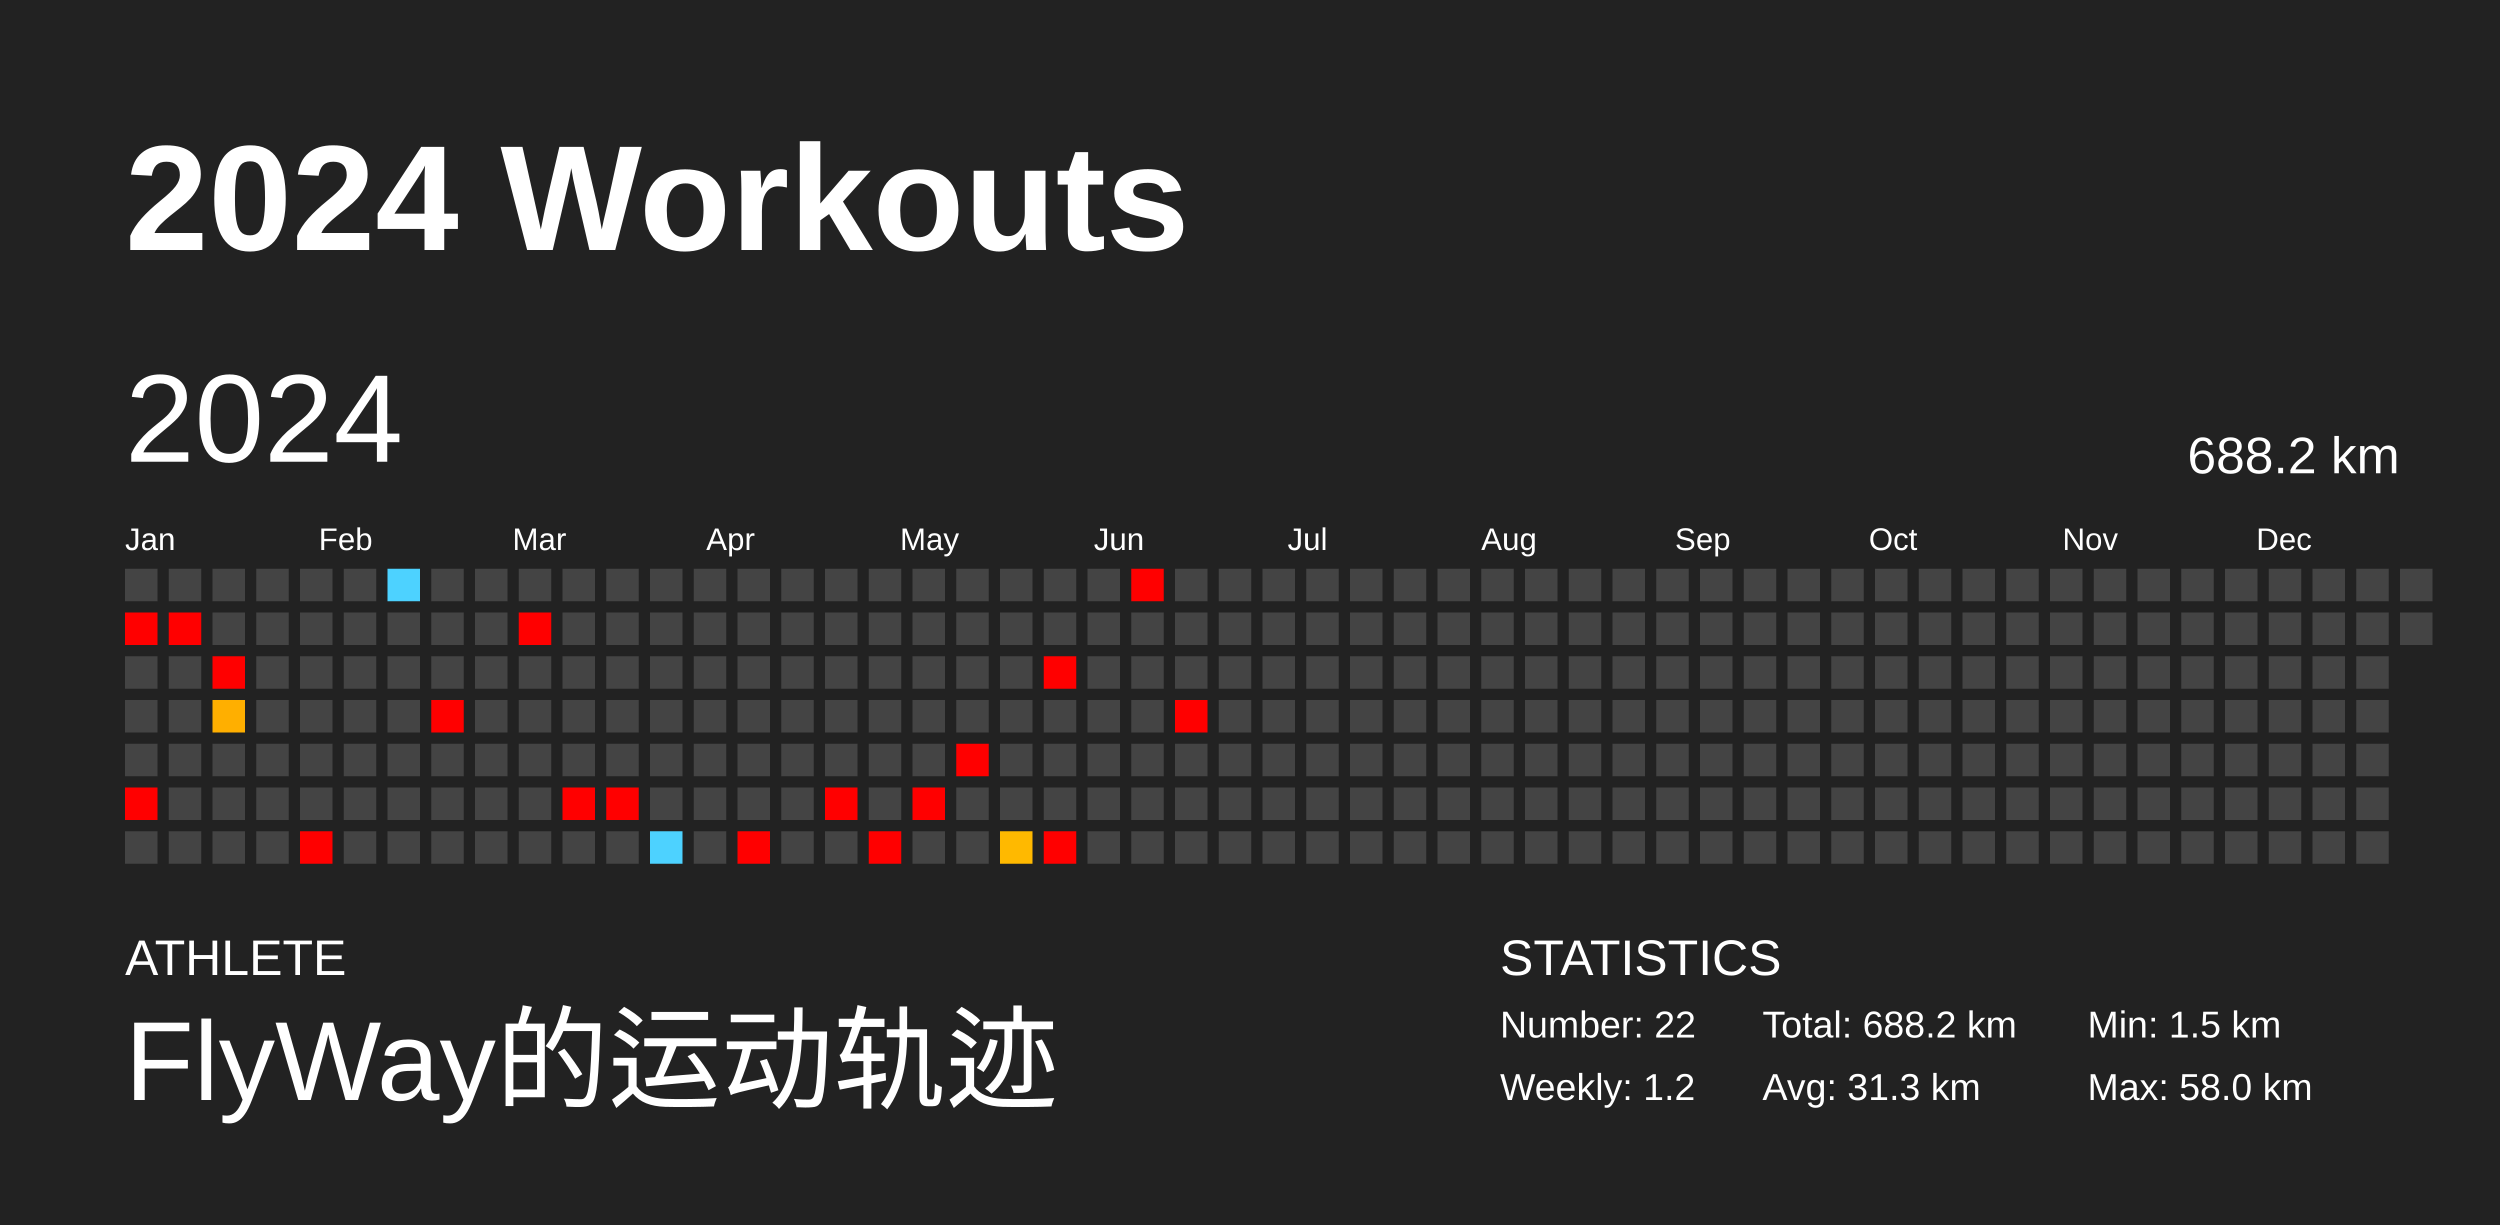
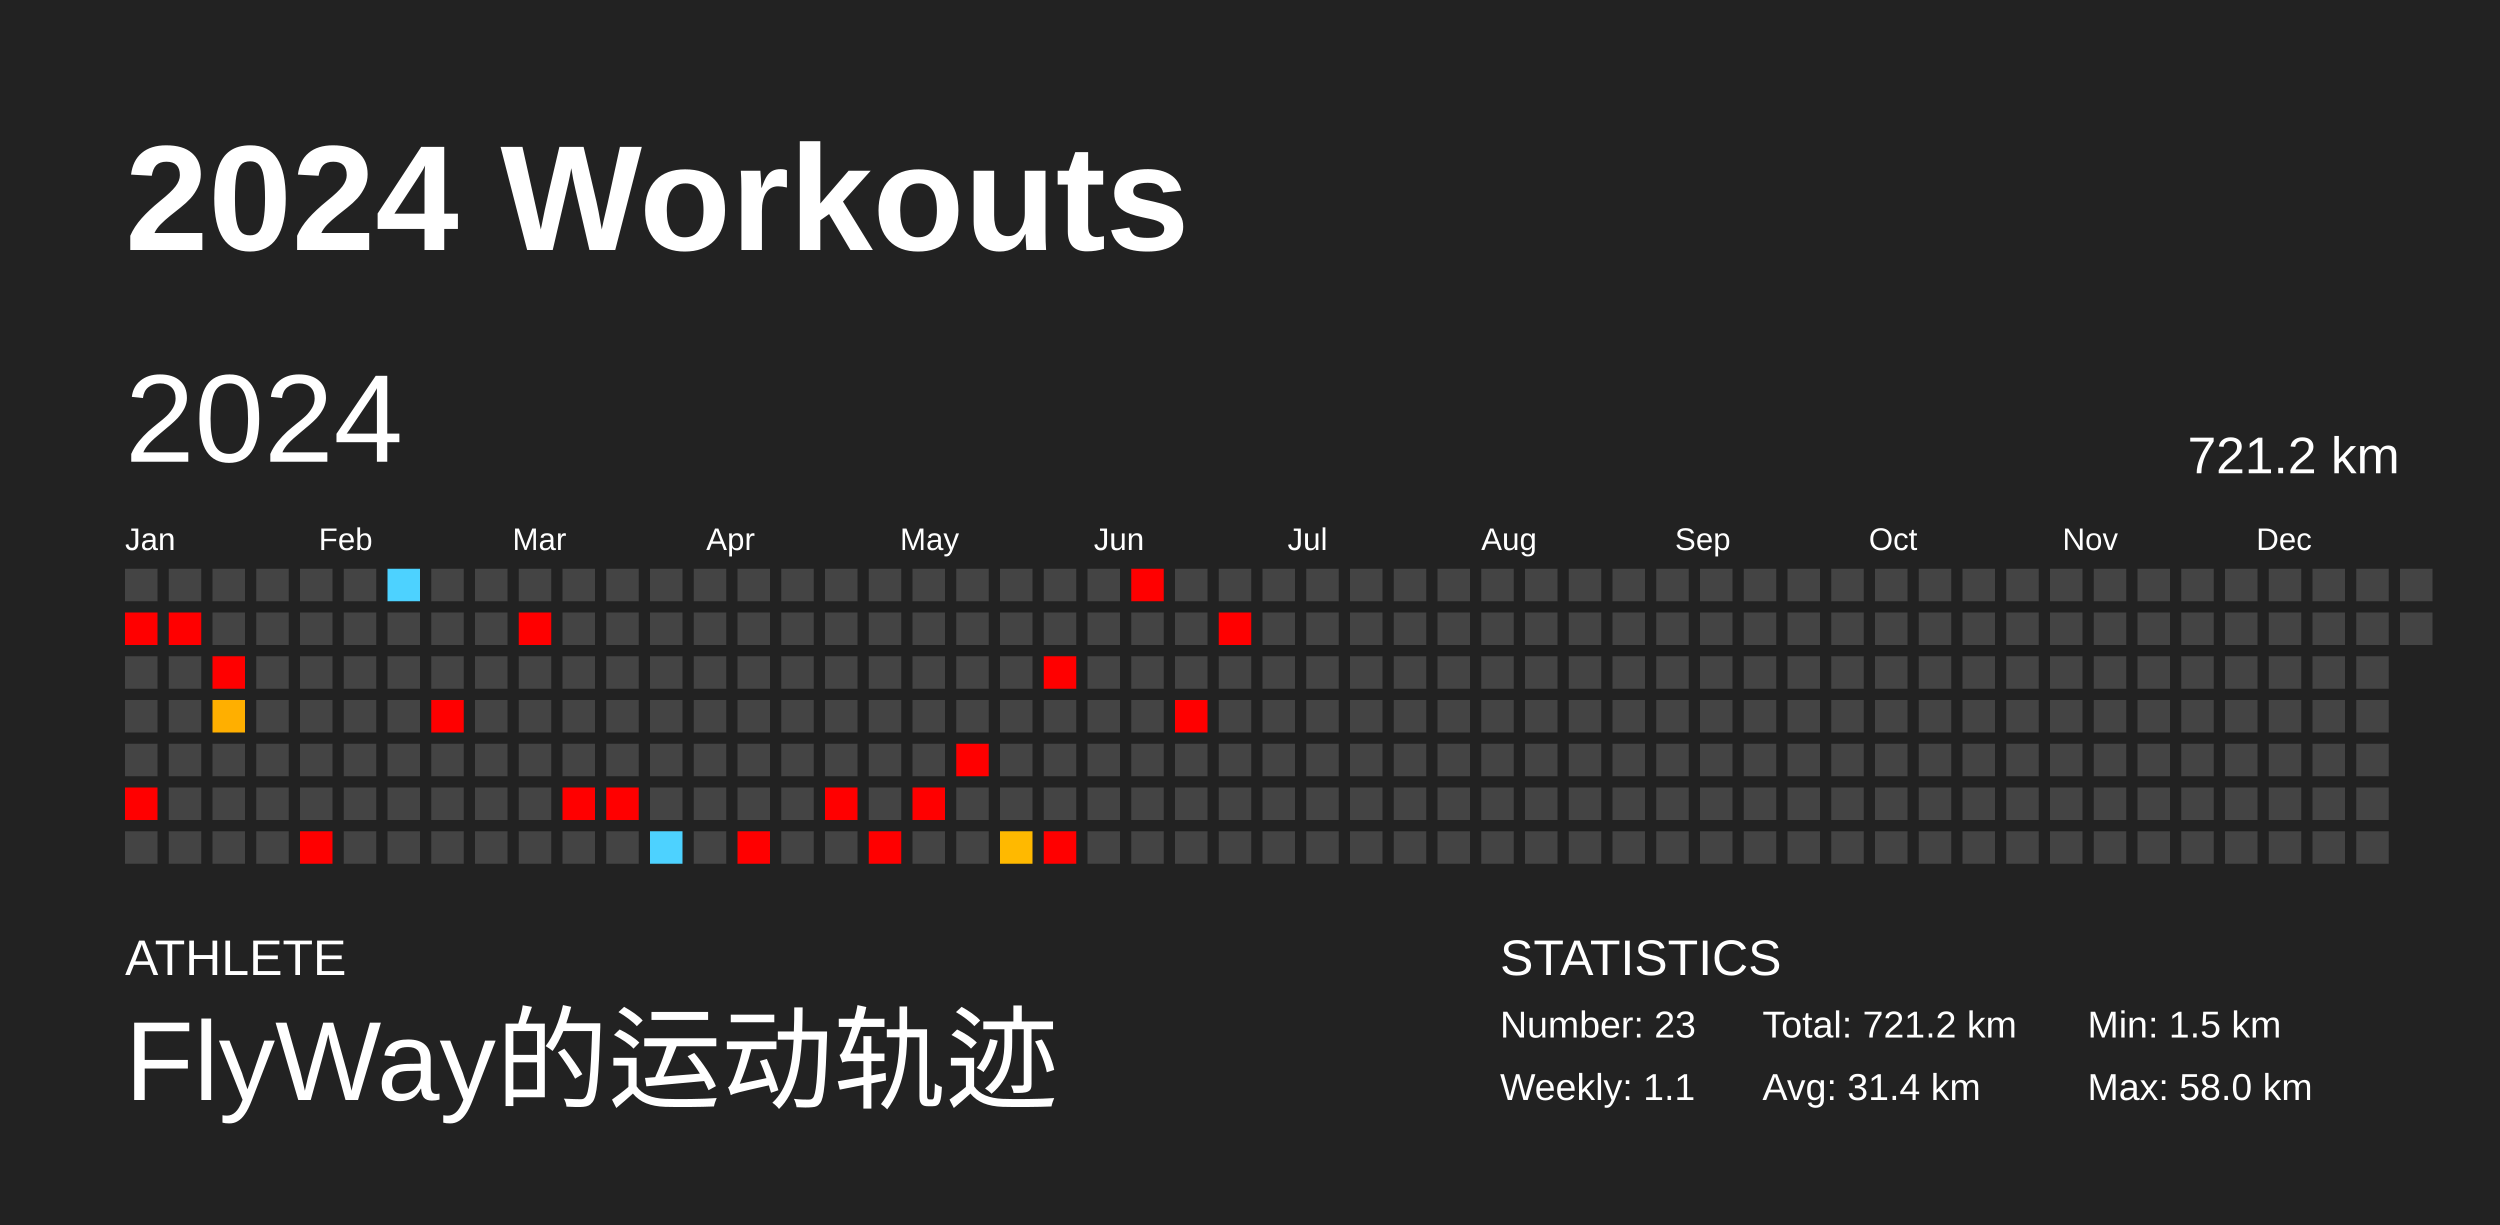
<svg xmlns="http://www.w3.org/2000/svg" baseProfile="full" height="98mm" version="1.1" viewBox="0,0,200,98" width="200mm">
  <defs />
  <rect fill="#222222" height="98" width="200" x="0" y="0" />
  <text fill="#FFFFFF" style="font-size:12px; font-family:Arial; font-weight:bold;" x="10" y="20">2024 Workouts</text>
  <text fill="#FFFFFF" style="font-size:4px; font-family:Arial" x="10" y="78">ATHLETE</text>
  <text fill="#FFFFFF" style="font-size:9px; font-family:Arial" x="10" y="88">FlyWay的运动轨迹</text>
  <text fill="#FFFFFF" style="font-size:4px; font-family:Arial" x="120" y="78">STATISTICS</text>
-   <text fill="#FFFFFF" style="font-size:3px; font-family:Arial" x="120" y="83">Number: 22</text>
-   <text fill="#FFFFFF" style="font-size:3px; font-family:Arial" x="120" y="88">Weekly: 1.2</text>
-   <text fill="#FFFFFF" style="font-size:3px; font-family:Arial" x="141" y="83">Total: 688.2 km</text>
-   <text fill="#FFFFFF" style="font-size:3px; font-family:Arial" x="141" y="88">Avg: 31.3 km</text>
+   <text fill="#FFFFFF" style="font-size:3px; font-family:Arial" x="120" y="83">Number: 23</text>
+   <text fill="#FFFFFF" style="font-size:3px; font-family:Arial" x="120" y="88">Weekly: 1.1</text>
+   <text fill="#FFFFFF" style="font-size:3px; font-family:Arial" x="141" y="83">Total: 721.2 km</text>
+   <text fill="#FFFFFF" style="font-size:3px; font-family:Arial" x="141" y="88">Avg: 31.4 km</text>
  <text fill="#FFFFFF" style="font-size:3px; font-family:Arial" x="167" y="83">Min: 1.5 km</text>
  <text fill="#FFFFFF" style="font-size:3px; font-family:Arial" x="167" y="88">Max: 58.0 km</text>
  <text dominant-baseline="hanging" fill="#FFFFFF" style="font-size:10.0px; font-family:Arial;" x="10" y="30">2024</text>
-   <text dominant-baseline="hanging" fill="#FFFFFF" style="font-size:4.125px; font-family:Arial;" x="175" y="35">688.2 km</text>
+   <text dominant-baseline="hanging" fill="#FFFFFF" style="font-size:4.125px; font-family:Arial;" x="175" y="35">721.2 km</text>
  <text fill="#FFFFFF" style="font-size:2.5px; font-family:Arial" x="10.0" y="44">Jan</text>
  <text fill="#FFFFFF" style="font-size:2.5px; font-family:Arial" x="25.5" y="44">Feb</text>
  <text fill="#FFFFFF" style="font-size:2.5px; font-family:Arial" x="41.0" y="44">Mar</text>
  <text fill="#FFFFFF" style="font-size:2.5px; font-family:Arial" x="56.5" y="44">Apr</text>
  <text fill="#FFFFFF" style="font-size:2.5px; font-family:Arial" x="72.0" y="44">May</text>
  <text fill="#FFFFFF" style="font-size:2.5px; font-family:Arial" x="87.5" y="44">Jun</text>
  <text fill="#FFFFFF" style="font-size:2.5px; font-family:Arial" x="103.0" y="44">Jul</text>
  <text fill="#FFFFFF" style="font-size:2.5px; font-family:Arial" x="118.5" y="44">Aug</text>
  <text fill="#FFFFFF" style="font-size:2.5px; font-family:Arial" x="134.0" y="44">Sep</text>
  <text fill="#FFFFFF" style="font-size:2.5px; font-family:Arial" x="149.5" y="44">Oct</text>
  <text fill="#FFFFFF" style="font-size:2.5px; font-family:Arial" x="165.0" y="44">Nov</text>
  <text fill="#FFFFFF" style="font-size:2.5px; font-family:Arial" x="180.5" y="44">Dec</text>
  <rect fill="#444444" height="2.6" width="2.6" x="10.0" y="45.5" />
  <rect fill="red" height="2.6" width="2.6" x="10.0" y="49.0" />
  <rect fill="#444444" height="2.6" width="2.6" x="10.0" y="52.5" />
  <rect fill="#444444" height="2.6" width="2.6" x="10.0" y="56.0" />
  <rect fill="#444444" height="2.6" width="2.6" x="10.0" y="59.5" />
  <rect fill="red" height="2.6" width="2.6" x="10.0" y="63.0" />
  <rect fill="#444444" height="2.6" width="2.6" x="10.0" y="66.5" />
  <rect fill="#444444" height="2.6" width="2.6" x="13.5" y="45.5" />
  <rect fill="red" height="2.6" width="2.6" x="13.5" y="49.0" />
  <rect fill="#444444" height="2.6" width="2.6" x="13.5" y="52.5" />
  <rect fill="#444444" height="2.6" width="2.6" x="13.5" y="56.0" />
  <rect fill="#444444" height="2.6" width="2.6" x="13.5" y="59.5" />
  <rect fill="#444444" height="2.6" width="2.6" x="13.5" y="63.0" />
  <rect fill="#444444" height="2.6" width="2.6" x="13.5" y="66.5" />
  <rect fill="#444444" height="2.6" width="2.6" x="17.0" y="45.5" />
  <rect fill="#444444" height="2.6" width="2.6" x="17.0" y="49.0" />
  <rect fill="red" height="2.6" width="2.6" x="17.0" y="52.5" />
  <rect fill="#ffaf00" height="2.6" width="2.6" x="17.0" y="56.0" />
  <rect fill="#444444" height="2.6" width="2.6" x="17.0" y="59.5" />
  <rect fill="#444444" height="2.6" width="2.6" x="17.0" y="63.0" />
  <rect fill="#444444" height="2.6" width="2.6" x="17.0" y="66.5" />
  <rect fill="#444444" height="2.6" width="2.6" x="20.5" y="45.5" />
  <rect fill="#444444" height="2.6" width="2.6" x="20.5" y="49.0" />
  <rect fill="#444444" height="2.6" width="2.6" x="20.5" y="52.5" />
  <rect fill="#444444" height="2.6" width="2.6" x="20.5" y="56.0" />
  <rect fill="#444444" height="2.6" width="2.6" x="20.5" y="59.5" />
  <rect fill="#444444" height="2.6" width="2.6" x="20.5" y="63.0" />
  <rect fill="#444444" height="2.6" width="2.6" x="20.5" y="66.5" />
  <rect fill="#444444" height="2.6" width="2.6" x="24.0" y="45.5" />
  <rect fill="#444444" height="2.6" width="2.6" x="24.0" y="49.0" />
  <rect fill="#444444" height="2.6" width="2.6" x="24.0" y="52.5" />
  <rect fill="#444444" height="2.6" width="2.6" x="24.0" y="56.0" />
  <rect fill="#444444" height="2.6" width="2.6" x="24.0" y="59.5" />
  <rect fill="#444444" height="2.6" width="2.6" x="24.0" y="63.0" />
  <rect fill="red" height="2.6" width="2.6" x="24.0" y="66.5" />
  <rect fill="#444444" height="2.6" width="2.6" x="27.5" y="45.5" />
  <rect fill="#444444" height="2.6" width="2.6" x="27.5" y="49.0" />
  <rect fill="#444444" height="2.6" width="2.6" x="27.5" y="52.5" />
  <rect fill="#444444" height="2.6" width="2.6" x="27.5" y="56.0" />
  <rect fill="#444444" height="2.6" width="2.6" x="27.5" y="59.5" />
  <rect fill="#444444" height="2.6" width="2.6" x="27.5" y="63.0" />
  <rect fill="#444444" height="2.6" width="2.6" x="27.5" y="66.5" />
  <rect fill="#4dd2ff" height="2.6" width="2.6" x="31.0" y="45.5" />
  <rect fill="#444444" height="2.6" width="2.6" x="31.0" y="49.0" />
  <rect fill="#444444" height="2.6" width="2.6" x="31.0" y="52.5" />
  <rect fill="#444444" height="2.6" width="2.6" x="31.0" y="56.0" />
  <rect fill="#444444" height="2.6" width="2.6" x="31.0" y="59.5" />
  <rect fill="#444444" height="2.6" width="2.6" x="31.0" y="63.0" />
  <rect fill="#444444" height="2.6" width="2.6" x="31.0" y="66.5" />
  <rect fill="#444444" height="2.6" width="2.6" x="34.5" y="45.5" />
  <rect fill="#444444" height="2.6" width="2.6" x="34.5" y="49.0" />
  <rect fill="#444444" height="2.6" width="2.6" x="34.5" y="52.5" />
  <rect fill="red" height="2.6" width="2.6" x="34.5" y="56.0" />
  <rect fill="#444444" height="2.6" width="2.6" x="34.5" y="59.5" />
  <rect fill="#444444" height="2.6" width="2.6" x="34.5" y="63.0" />
  <rect fill="#444444" height="2.6" width="2.6" x="34.5" y="66.5" />
  <rect fill="#444444" height="2.6" width="2.6" x="38.0" y="45.5" />
  <rect fill="#444444" height="2.6" width="2.6" x="38.0" y="49.0" />
  <rect fill="#444444" height="2.6" width="2.6" x="38.0" y="52.5" />
  <rect fill="#444444" height="2.6" width="2.6" x="38.0" y="56.0" />
  <rect fill="#444444" height="2.6" width="2.6" x="38.0" y="59.5" />
  <rect fill="#444444" height="2.6" width="2.6" x="38.0" y="63.0" />
  <rect fill="#444444" height="2.6" width="2.6" x="38.0" y="66.5" />
  <rect fill="#444444" height="2.6" width="2.6" x="41.5" y="45.5" />
  <rect fill="red" height="2.6" width="2.6" x="41.5" y="49.0" />
  <rect fill="#444444" height="2.6" width="2.6" x="41.5" y="52.5" />
  <rect fill="#444444" height="2.6" width="2.6" x="41.5" y="56.0" />
  <rect fill="#444444" height="2.6" width="2.6" x="41.5" y="59.5" />
  <rect fill="#444444" height="2.6" width="2.6" x="41.5" y="63.0" />
  <rect fill="#444444" height="2.6" width="2.6" x="41.5" y="66.5" />
  <rect fill="#444444" height="2.6" width="2.6" x="45.0" y="45.5" />
  <rect fill="#444444" height="2.6" width="2.6" x="45.0" y="49.0" />
  <rect fill="#444444" height="2.6" width="2.6" x="45.0" y="52.5" />
  <rect fill="#444444" height="2.6" width="2.6" x="45.0" y="56.0" />
  <rect fill="#444444" height="2.6" width="2.6" x="45.0" y="59.5" />
  <rect fill="red" height="2.6" width="2.6" x="45.0" y="63.0" />
  <rect fill="#444444" height="2.6" width="2.6" x="45.0" y="66.5" />
  <rect fill="#444444" height="2.6" width="2.6" x="48.5" y="45.5" />
  <rect fill="#444444" height="2.6" width="2.6" x="48.5" y="49.0" />
  <rect fill="#444444" height="2.6" width="2.6" x="48.5" y="52.5" />
  <rect fill="#444444" height="2.6" width="2.6" x="48.5" y="56.0" />
  <rect fill="#444444" height="2.6" width="2.6" x="48.5" y="59.5" />
  <rect fill="red" height="2.6" width="2.6" x="48.5" y="63.0" />
  <rect fill="#444444" height="2.6" width="2.6" x="48.5" y="66.5" />
  <rect fill="#444444" height="2.6" width="2.6" x="52.0" y="45.5" />
  <rect fill="#444444" height="2.6" width="2.6" x="52.0" y="49.0" />
  <rect fill="#444444" height="2.6" width="2.6" x="52.0" y="52.5" />
  <rect fill="#444444" height="2.6" width="2.6" x="52.0" y="56.0" />
  <rect fill="#444444" height="2.6" width="2.6" x="52.0" y="59.5" />
  <rect fill="#444444" height="2.6" width="2.6" x="52.0" y="63.0" />
  <rect fill="#4dd2ff" height="2.6" width="2.6" x="52.0" y="66.5" />
  <rect fill="#444444" height="2.6" width="2.6" x="55.5" y="45.5" />
  <rect fill="#444444" height="2.6" width="2.6" x="55.5" y="49.0" />
  <rect fill="#444444" height="2.6" width="2.6" x="55.5" y="52.5" />
  <rect fill="#444444" height="2.6" width="2.6" x="55.5" y="56.0" />
  <rect fill="#444444" height="2.6" width="2.6" x="55.5" y="59.5" />
  <rect fill="#444444" height="2.6" width="2.6" x="55.5" y="63.0" />
  <rect fill="#444444" height="2.6" width="2.6" x="55.5" y="66.5" />
  <rect fill="#444444" height="2.6" width="2.6" x="59.0" y="45.5" />
  <rect fill="#444444" height="2.6" width="2.6" x="59.0" y="49.0" />
  <rect fill="#444444" height="2.6" width="2.6" x="59.0" y="52.5" />
  <rect fill="#444444" height="2.6" width="2.6" x="59.0" y="56.0" />
  <rect fill="#444444" height="2.6" width="2.6" x="59.0" y="59.5" />
  <rect fill="#444444" height="2.6" width="2.6" x="59.0" y="63.0" />
  <rect fill="red" height="2.6" width="2.6" x="59.0" y="66.5" />
  <rect fill="#444444" height="2.6" width="2.6" x="62.5" y="45.5" />
  <rect fill="#444444" height="2.6" width="2.6" x="62.5" y="49.0" />
  <rect fill="#444444" height="2.6" width="2.6" x="62.5" y="52.5" />
  <rect fill="#444444" height="2.6" width="2.6" x="62.5" y="56.0" />
  <rect fill="#444444" height="2.6" width="2.6" x="62.5" y="59.5" />
  <rect fill="#444444" height="2.6" width="2.6" x="62.5" y="63.0" />
  <rect fill="#444444" height="2.6" width="2.6" x="62.5" y="66.5" />
  <rect fill="#444444" height="2.6" width="2.6" x="66.0" y="45.5" />
  <rect fill="#444444" height="2.6" width="2.6" x="66.0" y="49.0" />
  <rect fill="#444444" height="2.6" width="2.6" x="66.0" y="52.5" />
  <rect fill="#444444" height="2.6" width="2.6" x="66.0" y="56.0" />
  <rect fill="#444444" height="2.6" width="2.6" x="66.0" y="59.5" />
  <rect fill="red" height="2.6" width="2.6" x="66.0" y="63.0" />
  <rect fill="#444444" height="2.6" width="2.6" x="66.0" y="66.5" />
  <rect fill="#444444" height="2.6" width="2.6" x="69.5" y="45.5" />
  <rect fill="#444444" height="2.6" width="2.6" x="69.5" y="49.0" />
  <rect fill="#444444" height="2.6" width="2.6" x="69.5" y="52.5" />
  <rect fill="#444444" height="2.6" width="2.6" x="69.5" y="56.0" />
  <rect fill="#444444" height="2.6" width="2.6" x="69.5" y="59.5" />
  <rect fill="#444444" height="2.6" width="2.6" x="69.5" y="63.0" />
  <rect fill="red" height="2.6" width="2.6" x="69.5" y="66.5" />
  <rect fill="#444444" height="2.6" width="2.6" x="73.0" y="45.5" />
  <rect fill="#444444" height="2.6" width="2.6" x="73.0" y="49.0" />
  <rect fill="#444444" height="2.6" width="2.6" x="73.0" y="52.5" />
  <rect fill="#444444" height="2.6" width="2.6" x="73.0" y="56.0" />
  <rect fill="#444444" height="2.6" width="2.6" x="73.0" y="59.5" />
  <rect fill="red" height="2.6" width="2.6" x="73.0" y="63.0" />
  <rect fill="#444444" height="2.6" width="2.6" x="73.0" y="66.5" />
  <rect fill="#444444" height="2.6" width="2.6" x="76.5" y="45.5" />
  <rect fill="#444444" height="2.6" width="2.6" x="76.5" y="49.0" />
  <rect fill="#444444" height="2.6" width="2.6" x="76.5" y="52.5" />
  <rect fill="#444444" height="2.6" width="2.6" x="76.5" y="56.0" />
  <rect fill="red" height="2.6" width="2.6" x="76.5" y="59.5" />
  <rect fill="#444444" height="2.6" width="2.6" x="76.5" y="63.0" />
  <rect fill="#444444" height="2.6" width="2.6" x="76.5" y="66.5" />
  <rect fill="#444444" height="2.6" width="2.6" x="80.0" y="45.5" />
  <rect fill="#444444" height="2.6" width="2.6" x="80.0" y="49.0" />
  <rect fill="#444444" height="2.6" width="2.6" x="80.0" y="52.5" />
  <rect fill="#444444" height="2.6" width="2.6" x="80.0" y="56.0" />
  <rect fill="#444444" height="2.6" width="2.6" x="80.0" y="59.5" />
  <rect fill="#444444" height="2.6" width="2.6" x="80.0" y="63.0" />
  <rect fill="#ffb900" height="2.6" width="2.6" x="80.0" y="66.5" />
  <rect fill="#444444" height="2.6" width="2.6" x="83.5" y="45.5" />
  <rect fill="#444444" height="2.6" width="2.6" x="83.5" y="49.0" />
  <rect fill="red" height="2.6" width="2.6" x="83.5" y="52.5" />
  <rect fill="#444444" height="2.6" width="2.6" x="83.5" y="56.0" />
  <rect fill="#444444" height="2.6" width="2.6" x="83.5" y="59.5" />
  <rect fill="#444444" height="2.6" width="2.6" x="83.5" y="63.0" />
  <rect fill="red" height="2.6" width="2.6" x="83.5" y="66.5" />
  <rect fill="#444444" height="2.6" width="2.6" x="87.0" y="45.5" />
  <rect fill="#444444" height="2.6" width="2.6" x="87.0" y="49.0" />
  <rect fill="#444444" height="2.6" width="2.6" x="87.0" y="52.5" />
  <rect fill="#444444" height="2.6" width="2.6" x="87.0" y="56.0" />
  <rect fill="#444444" height="2.6" width="2.6" x="87.0" y="59.5" />
  <rect fill="#444444" height="2.6" width="2.6" x="87.0" y="63.0" />
  <rect fill="#444444" height="2.6" width="2.6" x="87.0" y="66.5" />
  <rect fill="red" height="2.6" width="2.6" x="90.5" y="45.5" />
  <rect fill="#444444" height="2.6" width="2.6" x="90.5" y="49.0" />
  <rect fill="#444444" height="2.6" width="2.6" x="90.5" y="52.5" />
  <rect fill="#444444" height="2.6" width="2.6" x="90.5" y="56.0" />
  <rect fill="#444444" height="2.6" width="2.6" x="90.5" y="59.5" />
  <rect fill="#444444" height="2.6" width="2.6" x="90.5" y="63.0" />
  <rect fill="#444444" height="2.6" width="2.6" x="90.5" y="66.5" />
  <rect fill="#444444" height="2.6" width="2.6" x="94.0" y="45.5" />
  <rect fill="#444444" height="2.6" width="2.6" x="94.0" y="49.0" />
  <rect fill="#444444" height="2.6" width="2.6" x="94.0" y="52.5" />
  <rect fill="red" height="2.6" width="2.6" x="94.0" y="56.0" />
  <rect fill="#444444" height="2.6" width="2.6" x="94.0" y="59.5" />
  <rect fill="#444444" height="2.6" width="2.6" x="94.0" y="63.0" />
  <rect fill="#444444" height="2.6" width="2.6" x="94.0" y="66.5" />
  <rect fill="#444444" height="2.6" width="2.6" x="97.5" y="45.5" />
-   <rect fill="#444444" height="2.6" width="2.6" x="97.5" y="49.0" />
+   <rect fill="red" height="2.6" width="2.6" x="97.5" y="49.0" />
  <rect fill="#444444" height="2.6" width="2.6" x="97.5" y="52.5" />
  <rect fill="#444444" height="2.6" width="2.6" x="97.5" y="56.0" />
  <rect fill="#444444" height="2.6" width="2.6" x="97.5" y="59.5" />
  <rect fill="#444444" height="2.6" width="2.6" x="97.5" y="63.0" />
  <rect fill="#444444" height="2.6" width="2.6" x="97.5" y="66.5" />
  <rect fill="#444444" height="2.6" width="2.6" x="101.0" y="45.5" />
  <rect fill="#444444" height="2.6" width="2.6" x="101.0" y="49.0" />
  <rect fill="#444444" height="2.6" width="2.6" x="101.0" y="52.5" />
  <rect fill="#444444" height="2.6" width="2.6" x="101.0" y="56.0" />
  <rect fill="#444444" height="2.6" width="2.6" x="101.0" y="59.5" />
  <rect fill="#444444" height="2.6" width="2.6" x="101.0" y="63.0" />
  <rect fill="#444444" height="2.6" width="2.6" x="101.0" y="66.5" />
  <rect fill="#444444" height="2.6" width="2.6" x="104.5" y="45.5" />
  <rect fill="#444444" height="2.6" width="2.6" x="104.5" y="49.0" />
  <rect fill="#444444" height="2.6" width="2.6" x="104.5" y="52.5" />
  <rect fill="#444444" height="2.6" width="2.6" x="104.5" y="56.0" />
  <rect fill="#444444" height="2.6" width="2.6" x="104.5" y="59.5" />
  <rect fill="#444444" height="2.6" width="2.6" x="104.5" y="63.0" />
  <rect fill="#444444" height="2.6" width="2.6" x="104.5" y="66.5" />
  <rect fill="#444444" height="2.6" width="2.6" x="108.0" y="45.5" />
  <rect fill="#444444" height="2.6" width="2.6" x="108.0" y="49.0" />
  <rect fill="#444444" height="2.6" width="2.6" x="108.0" y="52.5" />
  <rect fill="#444444" height="2.6" width="2.6" x="108.0" y="56.0" />
  <rect fill="#444444" height="2.6" width="2.6" x="108.0" y="59.5" />
  <rect fill="#444444" height="2.6" width="2.6" x="108.0" y="63.0" />
  <rect fill="#444444" height="2.6" width="2.6" x="108.0" y="66.5" />
  <rect fill="#444444" height="2.6" width="2.6" x="111.5" y="45.5" />
  <rect fill="#444444" height="2.6" width="2.6" x="111.5" y="49.0" />
  <rect fill="#444444" height="2.6" width="2.6" x="111.5" y="52.5" />
  <rect fill="#444444" height="2.6" width="2.6" x="111.5" y="56.0" />
  <rect fill="#444444" height="2.6" width="2.6" x="111.5" y="59.5" />
  <rect fill="#444444" height="2.6" width="2.6" x="111.5" y="63.0" />
  <rect fill="#444444" height="2.6" width="2.6" x="111.5" y="66.5" />
  <rect fill="#444444" height="2.6" width="2.6" x="115.0" y="45.5" />
  <rect fill="#444444" height="2.6" width="2.6" x="115.0" y="49.0" />
  <rect fill="#444444" height="2.6" width="2.6" x="115.0" y="52.5" />
  <rect fill="#444444" height="2.6" width="2.6" x="115.0" y="56.0" />
  <rect fill="#444444" height="2.6" width="2.6" x="115.0" y="59.5" />
  <rect fill="#444444" height="2.6" width="2.6" x="115.0" y="63.0" />
  <rect fill="#444444" height="2.6" width="2.6" x="115.0" y="66.5" />
  <rect fill="#444444" height="2.6" width="2.6" x="118.5" y="45.5" />
  <rect fill="#444444" height="2.6" width="2.6" x="118.5" y="49.0" />
  <rect fill="#444444" height="2.6" width="2.6" x="118.5" y="52.5" />
  <rect fill="#444444" height="2.6" width="2.6" x="118.5" y="56.0" />
  <rect fill="#444444" height="2.6" width="2.6" x="118.5" y="59.5" />
  <rect fill="#444444" height="2.6" width="2.6" x="118.5" y="63.0" />
  <rect fill="#444444" height="2.6" width="2.6" x="118.5" y="66.5" />
  <rect fill="#444444" height="2.6" width="2.6" x="122.0" y="45.5" />
  <rect fill="#444444" height="2.6" width="2.6" x="122.0" y="49.0" />
  <rect fill="#444444" height="2.6" width="2.6" x="122.0" y="52.5" />
  <rect fill="#444444" height="2.6" width="2.6" x="122.0" y="56.0" />
  <rect fill="#444444" height="2.6" width="2.6" x="122.0" y="59.5" />
  <rect fill="#444444" height="2.6" width="2.6" x="122.0" y="63.0" />
  <rect fill="#444444" height="2.6" width="2.6" x="122.0" y="66.5" />
  <rect fill="#444444" height="2.6" width="2.6" x="125.5" y="45.5" />
  <rect fill="#444444" height="2.6" width="2.6" x="125.5" y="49.0" />
  <rect fill="#444444" height="2.6" width="2.6" x="125.5" y="52.5" />
  <rect fill="#444444" height="2.6" width="2.6" x="125.5" y="56.0" />
  <rect fill="#444444" height="2.6" width="2.6" x="125.5" y="59.5" />
  <rect fill="#444444" height="2.6" width="2.6" x="125.5" y="63.0" />
  <rect fill="#444444" height="2.6" width="2.6" x="125.5" y="66.5" />
  <rect fill="#444444" height="2.6" width="2.6" x="129.0" y="45.5" />
  <rect fill="#444444" height="2.6" width="2.6" x="129.0" y="49.0" />
  <rect fill="#444444" height="2.6" width="2.6" x="129.0" y="52.5" />
  <rect fill="#444444" height="2.6" width="2.6" x="129.0" y="56.0" />
  <rect fill="#444444" height="2.6" width="2.6" x="129.0" y="59.5" />
  <rect fill="#444444" height="2.6" width="2.6" x="129.0" y="63.0" />
  <rect fill="#444444" height="2.6" width="2.6" x="129.0" y="66.5" />
  <rect fill="#444444" height="2.6" width="2.6" x="132.5" y="45.5" />
  <rect fill="#444444" height="2.6" width="2.6" x="132.5" y="49.0" />
  <rect fill="#444444" height="2.6" width="2.6" x="132.5" y="52.5" />
  <rect fill="#444444" height="2.6" width="2.6" x="132.5" y="56.0" />
  <rect fill="#444444" height="2.6" width="2.6" x="132.5" y="59.5" />
  <rect fill="#444444" height="2.6" width="2.6" x="132.5" y="63.0" />
  <rect fill="#444444" height="2.6" width="2.6" x="132.5" y="66.5" />
  <rect fill="#444444" height="2.6" width="2.6" x="136.0" y="45.5" />
  <rect fill="#444444" height="2.6" width="2.6" x="136.0" y="49.0" />
  <rect fill="#444444" height="2.6" width="2.6" x="136.0" y="52.5" />
  <rect fill="#444444" height="2.6" width="2.6" x="136.0" y="56.0" />
  <rect fill="#444444" height="2.6" width="2.6" x="136.0" y="59.5" />
  <rect fill="#444444" height="2.6" width="2.6" x="136.0" y="63.0" />
  <rect fill="#444444" height="2.6" width="2.6" x="136.0" y="66.5" />
  <rect fill="#444444" height="2.6" width="2.6" x="139.5" y="45.5" />
  <rect fill="#444444" height="2.6" width="2.6" x="139.5" y="49.0" />
  <rect fill="#444444" height="2.6" width="2.6" x="139.5" y="52.5" />
  <rect fill="#444444" height="2.6" width="2.6" x="139.5" y="56.0" />
  <rect fill="#444444" height="2.6" width="2.6" x="139.5" y="59.5" />
  <rect fill="#444444" height="2.6" width="2.6" x="139.5" y="63.0" />
  <rect fill="#444444" height="2.6" width="2.6" x="139.5" y="66.5" />
  <rect fill="#444444" height="2.6" width="2.6" x="143.0" y="45.5" />
  <rect fill="#444444" height="2.6" width="2.6" x="143.0" y="49.0" />
  <rect fill="#444444" height="2.6" width="2.6" x="143.0" y="52.5" />
  <rect fill="#444444" height="2.6" width="2.6" x="143.0" y="56.0" />
  <rect fill="#444444" height="2.6" width="2.6" x="143.0" y="59.5" />
  <rect fill="#444444" height="2.6" width="2.6" x="143.0" y="63.0" />
  <rect fill="#444444" height="2.6" width="2.6" x="143.0" y="66.5" />
  <rect fill="#444444" height="2.6" width="2.6" x="146.5" y="45.5" />
  <rect fill="#444444" height="2.6" width="2.6" x="146.5" y="49.0" />
  <rect fill="#444444" height="2.6" width="2.6" x="146.5" y="52.5" />
  <rect fill="#444444" height="2.6" width="2.6" x="146.5" y="56.0" />
  <rect fill="#444444" height="2.6" width="2.6" x="146.5" y="59.5" />
  <rect fill="#444444" height="2.6" width="2.6" x="146.5" y="63.0" />
  <rect fill="#444444" height="2.6" width="2.6" x="146.5" y="66.5" />
  <rect fill="#444444" height="2.6" width="2.6" x="150.0" y="45.5" />
  <rect fill="#444444" height="2.6" width="2.6" x="150.0" y="49.0" />
  <rect fill="#444444" height="2.6" width="2.6" x="150.0" y="52.5" />
  <rect fill="#444444" height="2.6" width="2.6" x="150.0" y="56.0" />
  <rect fill="#444444" height="2.6" width="2.6" x="150.0" y="59.5" />
  <rect fill="#444444" height="2.6" width="2.6" x="150.0" y="63.0" />
  <rect fill="#444444" height="2.6" width="2.6" x="150.0" y="66.5" />
  <rect fill="#444444" height="2.6" width="2.6" x="153.5" y="45.5" />
  <rect fill="#444444" height="2.6" width="2.6" x="153.5" y="49.0" />
  <rect fill="#444444" height="2.6" width="2.6" x="153.5" y="52.5" />
  <rect fill="#444444" height="2.6" width="2.6" x="153.5" y="56.0" />
  <rect fill="#444444" height="2.6" width="2.6" x="153.5" y="59.5" />
  <rect fill="#444444" height="2.6" width="2.6" x="153.5" y="63.0" />
  <rect fill="#444444" height="2.6" width="2.6" x="153.5" y="66.5" />
  <rect fill="#444444" height="2.6" width="2.6" x="157.0" y="45.5" />
  <rect fill="#444444" height="2.6" width="2.6" x="157.0" y="49.0" />
  <rect fill="#444444" height="2.6" width="2.6" x="157.0" y="52.5" />
  <rect fill="#444444" height="2.6" width="2.6" x="157.0" y="56.0" />
  <rect fill="#444444" height="2.6" width="2.6" x="157.0" y="59.5" />
  <rect fill="#444444" height="2.6" width="2.6" x="157.0" y="63.0" />
  <rect fill="#444444" height="2.6" width="2.6" x="157.0" y="66.5" />
  <rect fill="#444444" height="2.6" width="2.6" x="160.5" y="45.5" />
  <rect fill="#444444" height="2.6" width="2.6" x="160.5" y="49.0" />
  <rect fill="#444444" height="2.6" width="2.6" x="160.5" y="52.5" />
  <rect fill="#444444" height="2.6" width="2.6" x="160.5" y="56.0" />
  <rect fill="#444444" height="2.6" width="2.6" x="160.5" y="59.5" />
  <rect fill="#444444" height="2.6" width="2.6" x="160.5" y="63.0" />
  <rect fill="#444444" height="2.6" width="2.6" x="160.5" y="66.5" />
  <rect fill="#444444" height="2.6" width="2.6" x="164.0" y="45.5" />
  <rect fill="#444444" height="2.6" width="2.6" x="164.0" y="49.0" />
  <rect fill="#444444" height="2.6" width="2.6" x="164.0" y="52.5" />
  <rect fill="#444444" height="2.6" width="2.6" x="164.0" y="56.0" />
  <rect fill="#444444" height="2.6" width="2.6" x="164.0" y="59.5" />
  <rect fill="#444444" height="2.6" width="2.6" x="164.0" y="63.0" />
  <rect fill="#444444" height="2.6" width="2.6" x="164.0" y="66.5" />
  <rect fill="#444444" height="2.6" width="2.6" x="167.5" y="45.5" />
  <rect fill="#444444" height="2.6" width="2.6" x="167.5" y="49.0" />
  <rect fill="#444444" height="2.6" width="2.6" x="167.5" y="52.5" />
  <rect fill="#444444" height="2.6" width="2.6" x="167.5" y="56.0" />
  <rect fill="#444444" height="2.6" width="2.6" x="167.5" y="59.5" />
  <rect fill="#444444" height="2.6" width="2.6" x="167.5" y="63.0" />
  <rect fill="#444444" height="2.6" width="2.6" x="167.5" y="66.5" />
  <rect fill="#444444" height="2.6" width="2.6" x="171.0" y="45.5" />
  <rect fill="#444444" height="2.6" width="2.6" x="171.0" y="49.0" />
  <rect fill="#444444" height="2.6" width="2.6" x="171.0" y="52.5" />
  <rect fill="#444444" height="2.6" width="2.6" x="171.0" y="56.0" />
  <rect fill="#444444" height="2.6" width="2.6" x="171.0" y="59.5" />
  <rect fill="#444444" height="2.6" width="2.6" x="171.0" y="63.0" />
  <rect fill="#444444" height="2.6" width="2.6" x="171.0" y="66.5" />
  <rect fill="#444444" height="2.6" width="2.6" x="174.5" y="45.5" />
  <rect fill="#444444" height="2.6" width="2.6" x="174.5" y="49.0" />
  <rect fill="#444444" height="2.6" width="2.6" x="174.5" y="52.5" />
  <rect fill="#444444" height="2.6" width="2.6" x="174.5" y="56.0" />
  <rect fill="#444444" height="2.6" width="2.6" x="174.5" y="59.5" />
  <rect fill="#444444" height="2.6" width="2.6" x="174.5" y="63.0" />
  <rect fill="#444444" height="2.6" width="2.6" x="174.5" y="66.5" />
  <rect fill="#444444" height="2.6" width="2.6" x="178.0" y="45.5" />
  <rect fill="#444444" height="2.6" width="2.6" x="178.0" y="49.0" />
  <rect fill="#444444" height="2.6" width="2.6" x="178.0" y="52.5" />
  <rect fill="#444444" height="2.6" width="2.6" x="178.0" y="56.0" />
  <rect fill="#444444" height="2.6" width="2.6" x="178.0" y="59.5" />
  <rect fill="#444444" height="2.6" width="2.6" x="178.0" y="63.0" />
  <rect fill="#444444" height="2.6" width="2.6" x="178.0" y="66.5" />
  <rect fill="#444444" height="2.6" width="2.6" x="181.5" y="45.5" />
  <rect fill="#444444" height="2.6" width="2.6" x="181.5" y="49.0" />
  <rect fill="#444444" height="2.6" width="2.6" x="181.5" y="52.5" />
  <rect fill="#444444" height="2.6" width="2.6" x="181.5" y="56.0" />
  <rect fill="#444444" height="2.6" width="2.6" x="181.5" y="59.5" />
  <rect fill="#444444" height="2.6" width="2.6" x="181.5" y="63.0" />
  <rect fill="#444444" height="2.6" width="2.6" x="181.5" y="66.5" />
  <rect fill="#444444" height="2.6" width="2.6" x="185.0" y="45.5" />
  <rect fill="#444444" height="2.6" width="2.6" x="185.0" y="49.0" />
  <rect fill="#444444" height="2.6" width="2.6" x="185.0" y="52.5" />
  <rect fill="#444444" height="2.6" width="2.6" x="185.0" y="56.0" />
  <rect fill="#444444" height="2.6" width="2.6" x="185.0" y="59.5" />
  <rect fill="#444444" height="2.6" width="2.6" x="185.0" y="63.0" />
  <rect fill="#444444" height="2.6" width="2.6" x="185.0" y="66.5" />
  <rect fill="#444444" height="2.6" width="2.6" x="188.5" y="45.5" />
  <rect fill="#444444" height="2.6" width="2.6" x="188.5" y="49.0" />
  <rect fill="#444444" height="2.6" width="2.6" x="188.5" y="52.5" />
  <rect fill="#444444" height="2.6" width="2.6" x="188.5" y="56.0" />
  <rect fill="#444444" height="2.6" width="2.6" x="188.5" y="59.5" />
  <rect fill="#444444" height="2.6" width="2.6" x="188.5" y="63.0" />
  <rect fill="#444444" height="2.6" width="2.6" x="188.5" y="66.5" />
  <rect fill="#444444" height="2.6" width="2.6" x="192.0" y="45.5" />
  <rect fill="#444444" height="2.6" width="2.6" x="192.0" y="49.0" />
</svg>
